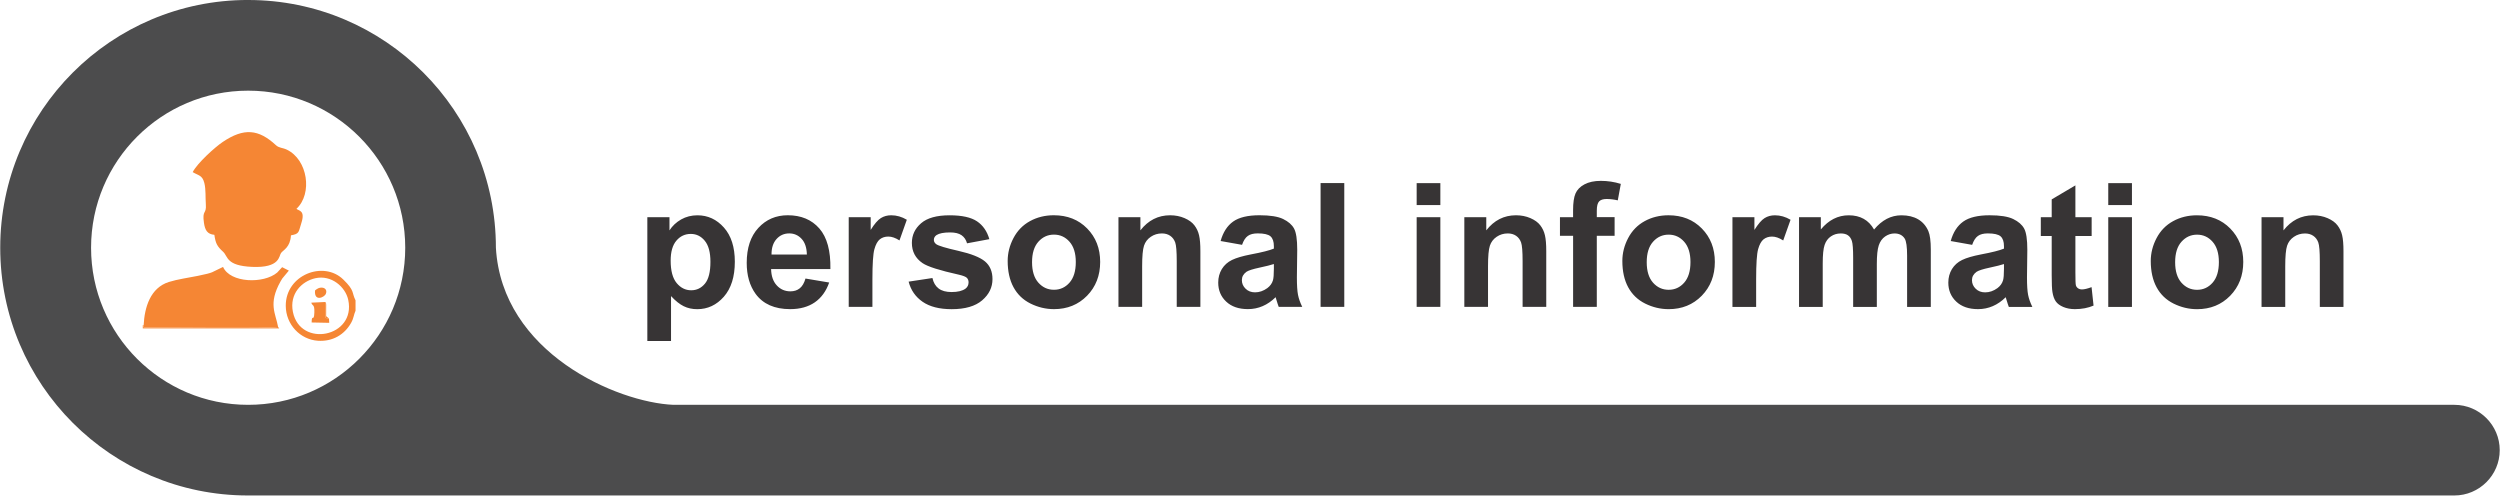
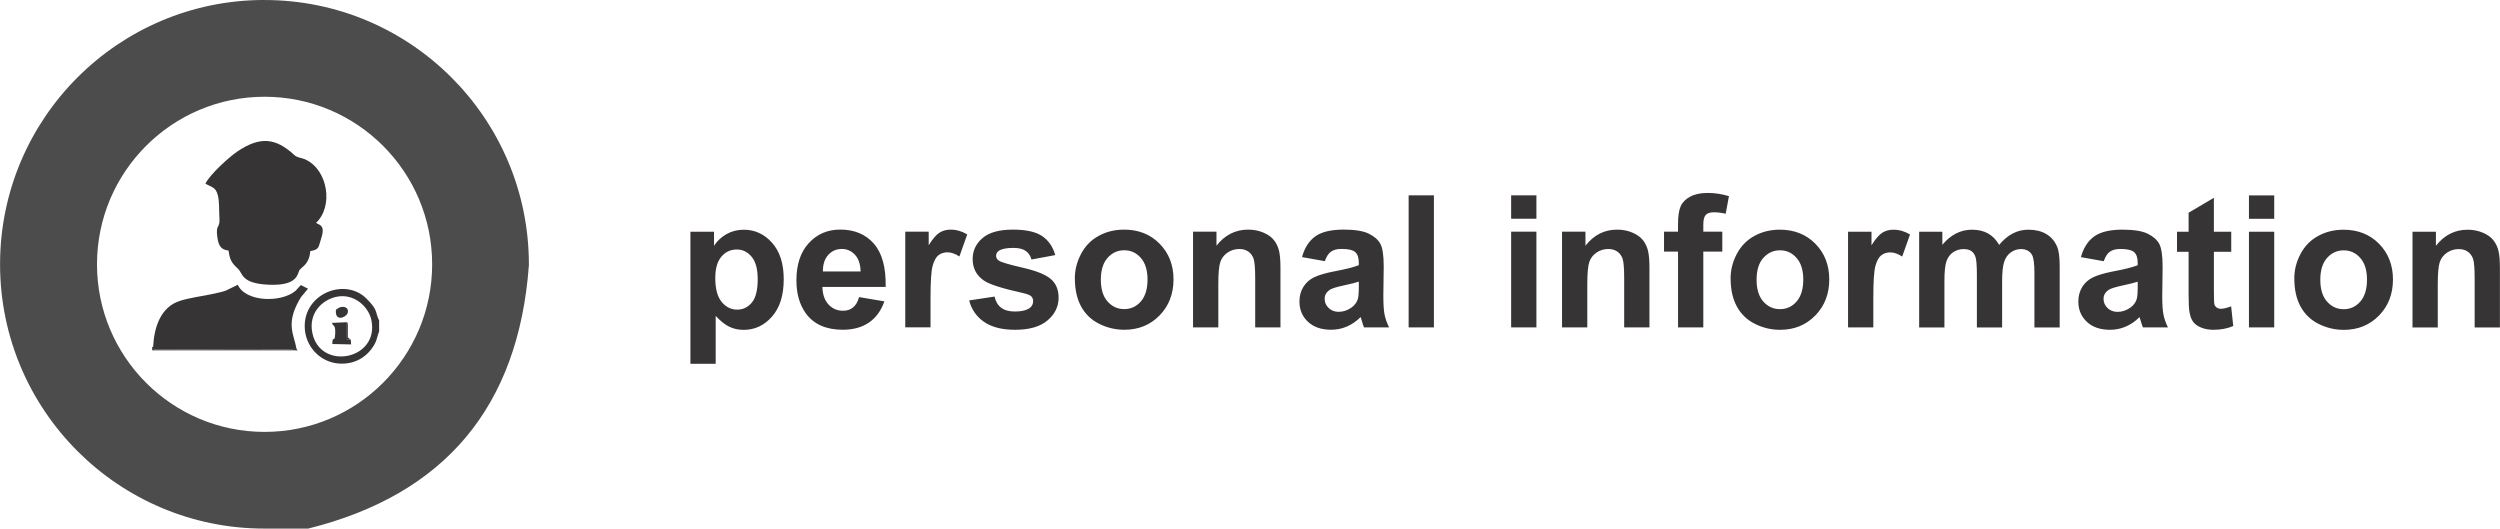
- <svg xmlns="http://www.w3.org/2000/svg" xml:space="preserve" width="2.331in" height="0.462in" version="1.1" style="shape-rendering:geometricPrecision; text-rendering:geometricPrecision; image-rendering:optimizeQuality; fill-rule:evenodd; clip-rule:evenodd" viewBox="0 0 1173.03 232.54">
+ <svg xmlns="http://www.w3.org/2000/svg" xml:space="preserve" width="2.185in" height="0.462in" version="1.1" style="shape-rendering:geometricPrecision; text-rendering:geometricPrecision; image-rendering:optimizeQuality; fill-rule:evenodd; clip-rule:evenodd" viewBox="0 0 1068.4 225.92">
  <defs>
    <style type="text/css">
   
+     .fil2 {fill:#373435}
    .fil1 {fill:#373435}
-     .fil2 {fill:#F58634}
    .fil0 {fill:#4C4C4D}
   
  </style>
  </defs>
  <g id="Layer_x0020_1">
-     <path class="fil0" d="M116.34 0c64.19,0 116.27,52.08 116.27,116.27 2.81,49.42 56.95,72.61 83.32,73.72l835.82 0c11.74,0 21.27,9.6 21.27,21.27l0 0c0,11.74 -9.6,21.27 -21.27,21.27l-1035.49 0c-64.19,0 -116.27,-52.08 -116.27,-116.27 0,-64.19 52.08,-116.27 116.27,-116.27l0.07 0zm0 42.55c40.7,0 73.72,33.02 73.72,73.72 0,40.7 -33.02,73.72 -73.72,73.72 -40.7,0 -73.72,-33.02 -73.72,-73.72 0,-40.7 33.02,-73.72 73.72,-73.72z" />
-     <path class="fil1" d="M303.68 101.94l10.39 0 0 6.18c1.35,-2.11 3.17,-3.81 5.46,-5.13 2.3,-1.3 4.86,-1.95 7.66,-1.95 4.88,0 9.03,1.92 12.44,5.76 3.41,3.83 5.11,9.18 5.11,16.03 0,7.05 -1.72,12.51 -5.15,16.42 -3.44,3.91 -7.6,5.85 -12.5,5.85 -2.33,0 -4.44,-0.46 -6.33,-1.39 -1.88,-0.92 -3.88,-2.5 -5.96,-4.75l0 21.07 -11.12 0 0 -58.1zm796.03 42.11l-11.12 0 0 -21.46c0,-4.54 -0.24,-7.48 -0.72,-8.8 -0.49,-1.34 -1.26,-2.37 -2.34,-3.11 -1.08,-0.74 -2.38,-1.11 -3.89,-1.11 -1.95,0 -3.69,0.53 -5.23,1.58 -1.56,1.06 -2.61,2.46 -3.18,4.19 -0.58,1.75 -0.87,4.96 -0.87,9.67l0 19.04 -11.12 0 0 -42.11 10.3 0 0 6.18c3.69,-4.72 8.33,-7.07 13.94,-7.07 2.46,0 4.72,0.45 6.76,1.33 2.05,0.89 3.6,2.01 4.64,3.38 1.06,1.38 1.79,2.93 2.19,4.68 0.42,1.74 0.62,4.23 0.62,7.48l0 26.14zm-90.46 -21.57c0,-3.71 0.91,-7.29 2.73,-10.75 1.83,-3.47 4.41,-6.11 7.75,-7.94 3.34,-1.83 7.06,-2.75 11.18,-2.75 6.37,0 11.58,2.07 15.65,6.21 4.07,4.15 6.1,9.37 6.1,15.7 0,6.38 -2.06,11.67 -6.15,15.86 -4.11,4.19 -9.28,6.29 -15.51,6.29 -3.85,0 -7.53,-0.88 -11.04,-2.62 -3.49,-1.74 -6.15,-4.3 -7.98,-7.68 -1.82,-3.37 -2.73,-7.48 -2.73,-12.32zm11.44 0.59c0,4.18 0.99,7.38 2.96,9.6 1.99,2.23 4.42,3.34 7.33,3.34 2.89,0 5.33,-1.11 7.29,-3.34 1.96,-2.22 2.95,-5.45 2.95,-9.68 0,-4.12 -0.99,-7.3 -2.95,-9.52 -1.96,-2.23 -4.4,-3.34 -7.29,-3.34 -2.91,0 -5.34,1.11 -7.33,3.34 -1.98,2.22 -2.96,5.42 -2.96,9.6zm-31.39 -26.82l0 -10.3 11.12 0 0 10.3 -11.12 0zm0 47.79l0 -42.11 11.12 0 0 42.11 -11.12 0zm-7.79 -42.11l0 8.84 -7.63 0 0 17.05c0,3.46 0.07,5.48 0.22,6.04 0.15,0.57 0.47,1.04 1,1.42 0.51,0.36 1.14,0.55 1.88,0.55 1.04,0 2.53,-0.35 4.49,-1.07l0.93 8.66c-2.58,1.11 -5.5,1.66 -8.78,1.66 -2,0 -3.8,-0.34 -5.41,-1.01 -1.61,-0.68 -2.79,-1.56 -3.53,-2.62 -0.76,-1.08 -1.27,-2.53 -1.57,-4.37 -0.23,-1.3 -0.35,-3.92 -0.35,-7.88l0 -18.43 -5.11 0 0 -8.84 5.11 0 0 -8.36 11.12 -6.57 0 14.93 7.63 0zm-56.08 12.98l-10.06 -1.79c1.14,-4.11 3.1,-7.15 5.87,-9.13 2.77,-1.97 6.9,-2.96 12.36,-2.96 4.96,0 8.67,0.58 11.1,1.76 2.42,1.18 4.14,2.66 5.13,4.48 0.99,1.81 1.49,5.13 1.49,9.97l-0.16 12.98c0,3.69 0.18,6.42 0.53,8.18 0.35,1.76 1.01,3.64 1.99,5.64l-11.04 0c-0.28,-0.73 -0.65,-1.81 -1.07,-3.25 -0.18,-0.66 -0.31,-1.1 -0.39,-1.3 -1.89,1.87 -3.92,3.26 -6.09,4.19 -2.16,0.93 -4.46,1.4 -6.91,1.4 -4.31,0 -7.72,-1.17 -10.21,-3.53 -2.49,-2.34 -3.73,-5.32 -3.73,-8.91 0,-2.37 0.57,-4.49 1.7,-6.36 1.14,-1.85 2.72,-3.28 4.77,-4.27 2.04,-0.99 4.99,-1.85 8.84,-2.6 5.19,-0.97 8.8,-1.89 10.81,-2.73l0 -1.12c0,-2.16 -0.53,-3.7 -1.58,-4.64 -1.07,-0.92 -3.07,-1.38 -6,-1.38 -1.99,0 -3.53,0.39 -4.64,1.19 -1.12,0.78 -2.02,2.18 -2.71,4.17zm14.93 9.01c-1.42,0.47 -3.68,1.04 -6.78,1.7 -3.08,0.66 -5.11,1.31 -6.06,1.93 -1.45,1.04 -2.18,2.34 -2.18,3.92 0,1.57 0.58,2.91 1.75,4.04 1.16,1.14 2.64,1.7 4.44,1.7 2,0 3.92,-0.66 5.75,-1.98 1.34,-1.01 2.23,-2.23 2.65,-3.69 0.28,-0.95 0.43,-2.76 0.43,-5.42l0 -2.22zm-96.17 -21.99l10.22 0 0 5.75c3.67,-4.42 8.03,-6.64 13.1,-6.64 2.69,0 5.03,0.55 7.01,1.66 1.99,1.11 3.61,2.79 4.87,5.03 1.85,-2.24 3.86,-3.92 5.99,-5.03 2.14,-1.11 4.42,-1.66 6.86,-1.66 3.08,0 5.69,0.62 7.84,1.88 2.14,1.26 3.73,3.1 4.79,5.53 0.77,1.79 1.15,4.69 1.15,8.71l0 26.88 -11.12 0 0 -24.03c0,-4.18 -0.38,-6.87 -1.15,-8.07 -1.03,-1.58 -2.63,-2.38 -4.76,-2.38 -1.56,0 -3.03,0.47 -4.41,1.42 -1.37,0.96 -2.37,2.35 -2.98,4.18 -0.61,1.84 -0.91,4.73 -0.91,8.7l0 20.19 -11.11 0 0 -23.05c0,-4.08 -0.2,-6.73 -0.6,-7.91 -0.39,-1.19 -1,-2.08 -1.84,-2.66 -0.83,-0.58 -1.96,-0.87 -3.38,-0.87 -1.72,0 -3.26,0.46 -4.62,1.38 -1.38,0.93 -2.35,2.26 -2.95,4 -0.6,1.75 -0.89,4.64 -0.89,8.67l0 20.43 -11.12 0 0 -42.11zm-20.14 42.11l-11.12 0 0 -42.11 10.31 0 0 5.98c1.77,-2.83 3.37,-4.68 4.79,-5.56 1.42,-0.88 3.03,-1.31 4.83,-1.31 2.54,0 4.99,0.7 7.34,2.1l-3.45 9.71c-1.88,-1.22 -3.63,-1.82 -5.23,-1.82 -1.57,0 -2.89,0.43 -3.98,1.28 -1.08,0.87 -1.93,2.41 -2.56,4.65 -0.62,2.24 -0.93,6.95 -0.93,14.1l0 12.98zm-62.79 -21.57c0,-3.71 0.91,-7.29 2.73,-10.75 1.83,-3.47 4.41,-6.11 7.75,-7.94 3.34,-1.83 7.06,-2.75 11.18,-2.75 6.37,0 11.58,2.07 15.65,6.21 4.07,4.15 6.1,9.37 6.1,15.7 0,6.38 -2.06,11.67 -6.15,15.86 -4.11,4.19 -9.28,6.29 -15.51,6.29 -3.85,0 -7.53,-0.88 -11.04,-2.62 -3.49,-1.74 -6.15,-4.3 -7.98,-7.68 -1.82,-3.37 -2.73,-7.48 -2.73,-12.32zm11.44 0.59c0,4.18 0.99,7.38 2.96,9.6 1.99,2.23 4.42,3.34 7.33,3.34 2.89,0 5.33,-1.11 7.29,-3.34 1.96,-2.22 2.95,-5.45 2.95,-9.68 0,-4.12 -0.99,-7.3 -2.95,-9.52 -1.96,-2.23 -4.4,-3.34 -7.29,-3.34 -2.91,0 -5.34,1.11 -7.33,3.34 -1.98,2.22 -2.96,5.42 -2.96,9.6zm-40.73 -21.14l6.17 0 0 -3.18c0,-3.54 0.38,-6.2 1.14,-7.94 0.76,-1.76 2.15,-3.18 4.18,-4.27 2.04,-1.1 4.61,-1.65 7.72,-1.65 3.18,0 6.3,0.47 9.36,1.42l-1.42 7.73c-1.81,-0.42 -3.56,-0.64 -5.23,-0.64 -1.65,0 -2.83,0.38 -3.54,1.14 -0.72,0.76 -1.08,2.22 -1.08,4.38l0 3 8.36 0 0 8.76 -8.36 0 0 33.35 -11.12 0 0 -33.35 -6.17 0 0 -8.76zm-6.4 42.11l-11.12 0 0 -21.46c0,-4.54 -0.24,-7.48 -0.72,-8.8 -0.49,-1.34 -1.26,-2.37 -2.34,-3.11 -1.08,-0.74 -2.38,-1.11 -3.89,-1.11 -1.95,0 -3.69,0.53 -5.23,1.58 -1.56,1.06 -2.61,2.46 -3.18,4.19 -0.58,1.75 -0.87,4.96 -0.87,9.67l0 19.04 -11.12 0 0 -42.11 10.3 0 0 6.18c3.69,-4.72 8.33,-7.07 13.94,-7.07 2.46,0 4.72,0.45 6.76,1.33 2.05,0.89 3.6,2.01 4.64,3.38 1.06,1.38 1.79,2.93 2.19,4.68 0.42,1.74 0.62,4.23 0.62,7.48l0 26.14zm-60.84 -47.79l0 -10.3 11.12 0 0 10.3 -11.12 0zm0 47.79l0 -42.11 11.12 0 0 42.11 -11.12 0zm-45.09 0l0 -58.1 11.12 0 0 58.1 -11.12 0zm-36.85 -29.13l-10.06 -1.79c1.14,-4.11 3.1,-7.15 5.87,-9.13 2.77,-1.97 6.9,-2.96 12.36,-2.96 4.96,0 8.67,0.58 11.1,1.76 2.42,1.18 4.14,2.66 5.13,4.48 0.99,1.81 1.49,5.13 1.49,9.97l-0.16 12.98c0,3.69 0.18,6.42 0.53,8.18 0.35,1.76 1.01,3.64 1.99,5.64l-11.04 0c-0.28,-0.73 -0.65,-1.81 -1.07,-3.25 -0.18,-0.66 -0.31,-1.1 -0.39,-1.3 -1.89,1.87 -3.92,3.26 -6.09,4.19 -2.16,0.93 -4.46,1.4 -6.91,1.4 -4.31,0 -7.72,-1.17 -10.21,-3.53 -2.49,-2.34 -3.73,-5.32 -3.73,-8.91 0,-2.37 0.57,-4.49 1.7,-6.36 1.14,-1.85 2.72,-3.28 4.77,-4.27 2.04,-0.99 4.99,-1.85 8.84,-2.6 5.19,-0.97 8.8,-1.89 10.81,-2.73l0 -1.12c0,-2.16 -0.53,-3.7 -1.58,-4.64 -1.07,-0.92 -3.07,-1.38 -6,-1.38 -1.99,0 -3.53,0.39 -4.64,1.19 -1.12,0.78 -2.02,2.18 -2.71,4.17zm14.93 9.01c-1.42,0.47 -3.68,1.04 -6.78,1.7 -3.08,0.66 -5.11,1.31 -6.06,1.93 -1.45,1.04 -2.18,2.34 -2.18,3.92 0,1.57 0.58,2.91 1.75,4.04 1.16,1.14 2.64,1.7 4.44,1.7 2,0 3.92,-0.66 5.75,-1.98 1.34,-1.01 2.23,-2.23 2.65,-3.69 0.28,-0.95 0.43,-2.76 0.43,-5.42l0 -2.22zm-34.47 20.12l-11.12 0 0 -21.46c0,-4.54 -0.24,-7.48 -0.72,-8.8 -0.49,-1.34 -1.26,-2.37 -2.34,-3.11 -1.08,-0.74 -2.38,-1.11 -3.89,-1.11 -1.95,0 -3.69,0.53 -5.23,1.58 -1.56,1.06 -2.61,2.46 -3.18,4.19 -0.58,1.75 -0.87,4.96 -0.87,9.67l0 19.04 -11.12 0 0 -42.11 10.3 0 0 6.18c3.69,-4.72 8.33,-7.07 13.94,-7.07 2.46,0 4.72,0.45 6.76,1.33 2.05,0.89 3.6,2.01 4.64,3.38 1.06,1.38 1.79,2.93 2.19,4.68 0.42,1.74 0.62,4.23 0.62,7.48l0 26.14zm-90.46 -21.57c0,-3.71 0.91,-7.29 2.73,-10.75 1.83,-3.47 4.41,-6.11 7.75,-7.94 3.34,-1.83 7.06,-2.75 11.18,-2.75 6.37,0 11.58,2.07 15.65,6.21 4.07,4.15 6.1,9.37 6.1,15.7 0,6.38 -2.06,11.67 -6.15,15.86 -4.11,4.19 -9.28,6.29 -15.51,6.29 -3.85,0 -7.53,-0.88 -11.04,-2.62 -3.49,-1.74 -6.15,-4.3 -7.98,-7.68 -1.82,-3.37 -2.73,-7.48 -2.73,-12.32zm11.44 0.59c0,4.18 0.99,7.38 2.96,9.6 1.99,2.23 4.42,3.34 7.33,3.34 2.89,0 5.33,-1.11 7.29,-3.34 1.96,-2.22 2.95,-5.45 2.95,-9.68 0,-4.12 -0.99,-7.3 -2.95,-9.52 -1.96,-2.23 -4.4,-3.34 -7.29,-3.34 -2.91,0 -5.34,1.11 -7.33,3.34 -1.98,2.22 -2.96,5.42 -2.96,9.6zm-57.95 9.13l11.2 -1.7c0.47,2.15 1.43,3.79 2.89,4.9 1.45,1.12 3.49,1.68 6.1,1.68 2.88,0 5.04,-0.53 6.51,-1.58 0.97,-0.74 1.46,-1.74 1.46,-2.99 0,-0.84 -0.27,-1.54 -0.8,-2.1 -0.55,-0.53 -1.8,-1.03 -3.72,-1.47 -8.99,-1.99 -14.69,-3.8 -17.09,-5.44 -3.34,-2.28 -5,-5.45 -5,-9.49 0,-3.67 1.45,-6.74 4.33,-9.22 2.88,-2.49 7.34,-3.73 13.39,-3.73 5.76,0 10.05,0.95 12.85,2.83 2.8,1.89 4.73,4.68 5.79,8.37l-10.47 1.95c-0.45,-1.65 -1.31,-2.92 -2.57,-3.8 -1.26,-0.88 -3.05,-1.31 -5.39,-1.31 -2.95,0 -5.06,0.41 -6.34,1.23 -0.85,0.58 -1.27,1.34 -1.27,2.26 0,0.8 0.36,1.47 1.11,2.03 1.01,0.74 4.49,1.79 10.44,3.14 5.95,1.35 10.1,3 12.46,4.96 2.34,1.97 3.5,4.75 3.5,8.29 0,3.85 -1.61,7.18 -4.84,9.95 -3.22,2.77 -7.99,4.16 -14.32,4.16 -5.73,0 -10.28,-1.16 -13.63,-3.47 -3.34,-2.31 -5.53,-5.45 -6.56,-9.43zm-16.97 11.85l-11.12 0 0 -42.11 10.31 0 0 5.98c1.77,-2.83 3.37,-4.68 4.79,-5.56 1.42,-0.88 3.03,-1.31 4.83,-1.31 2.54,0 4.99,0.7 7.34,2.1l-3.45 9.71c-1.88,-1.22 -3.63,-1.82 -5.23,-1.82 -1.57,0 -2.89,0.43 -3.98,1.28 -1.08,0.87 -1.93,2.41 -2.56,4.65 -0.62,2.24 -0.93,6.95 -0.93,14.1l0 12.98zm-31.41 -13.31l11.12 1.87c-1.42,4.07 -3.68,7.17 -6.75,9.3 -3.08,2.12 -6.94,3.19 -11.55,3.19 -7.32,0 -12.74,-2.39 -16.24,-7.18 -2.77,-3.84 -4.16,-8.68 -4.16,-14.54 0,-6.98 1.82,-12.46 5.46,-16.4 3.64,-3.96 8.25,-5.94 13.82,-5.94 6.25,0 11.19,2.07 14.81,6.21 3.61,4.14 5.34,10.48 5.18,19.03l-27.83 0c0.08,3.3 0.97,5.87 2.69,7.71 1.7,1.84 3.84,2.76 6.38,2.76 1.74,0 3.2,-0.47 4.38,-1.42 1.19,-0.95 2.08,-2.47 2.69,-4.58zm0.65 -11.28c-0.08,-3.23 -0.91,-5.69 -2.49,-7.37 -1.58,-1.69 -3.5,-2.53 -5.77,-2.53 -2.42,0 -4.42,0.89 -6,2.66 -1.58,1.77 -2.35,4.19 -2.33,7.24l16.59 0zm-63.92 2.88c0,4.75 0.93,8.25 2.81,10.52 1.87,2.26 4.15,3.39 6.83,3.39 2.58,0 4.73,-1.04 6.45,-3.12 1.72,-2.08 2.57,-5.49 2.57,-10.24 0,-4.44 -0.88,-7.72 -2.65,-9.87 -1.76,-2.15 -3.95,-3.22 -6.56,-3.22 -2.72,0 -4.98,1.05 -6.76,3.16 -1.8,2.11 -2.69,5.23 -2.69,9.37z" />
+     <path class="fil0" d="M113.04 0.01c62.36,0 112.96,50.6 112.96,112.96l0.03 0.48 -0.03 -0.05c-4.45,60.45 -35.89,97.95 -94.31,112.51l-18.74 0c-62.36,0 -112.96,-50.6 -112.96,-112.96 0,-62.36 50.6,-112.96 112.96,-112.96l0.07 0 0.01 0.01zm0 41.34c39.54,0 71.62,32.08 71.62,71.62 0,39.54 -32.08,71.62 -71.62,71.62 -39.54,0 -71.62,-32.08 -71.62,-71.62 0,-39.54 32.08,-71.62 71.62,-71.62z" />
+     <path class="fil1" d="M295.04 99.05l10.09 0 0 6c1.31,-2.05 3.08,-3.7 5.3,-4.98 2.23,-1.26 4.72,-1.89 7.44,-1.89 4.74,0 8.77,1.87 12.09,5.6 3.31,3.72 4.96,8.92 4.96,15.57 0,6.85 -1.67,12.15 -5,15.95 -3.34,3.8 -7.38,5.68 -12.14,5.68 -2.26,0 -4.31,-0.45 -6.15,-1.35 -1.83,-0.89 -3.77,-2.43 -5.79,-4.62l0 20.47 -10.8 0 0 -56.45 0 0.01zm773.36 40.91l-10.8 0 0 -20.85c0,-4.41 -0.23,-7.27 -0.7,-8.55 -0.48,-1.3 -1.22,-2.3 -2.27,-3.02 -1.05,-0.72 -2.31,-1.08 -3.78,-1.08 -1.89,0 -3.59,0.52 -5.08,1.54 -1.51,1.03 -2.53,2.39 -3.09,4.07 -0.56,1.7 -0.84,4.82 -0.84,9.39l0 18.5 -10.8 0 0 -40.91 10.01 0 0 6c3.59,-4.58 8.09,-6.87 13.54,-6.87 2.39,0 4.58,0.44 6.57,1.29 1.99,0.86 3.5,1.95 4.51,3.28 1.03,1.34 1.74,2.85 2.13,4.55 0.41,1.69 0.6,4.11 0.6,7.27l0 25.4 0.02 -0.01zm-87.88 -20.96c0,-3.61 0.88,-7.08 2.65,-10.44 1.78,-3.37 4.28,-5.94 7.53,-7.71 3.25,-1.78 6.86,-2.67 10.86,-2.67 6.19,0 11.25,2.01 15.2,6.03 3.95,4.03 5.93,9.1 5.93,15.25 0,6.2 -2,11.34 -5.97,15.41 -3.99,4.07 -9.02,6.11 -15.07,6.11 -3.74,0 -7.32,-0.85 -10.72,-2.54 -3.39,-1.69 -5.97,-4.18 -7.75,-7.46 -1.77,-3.27 -2.65,-7.27 -2.65,-11.97l0 -0zm11.12 0.57c0,4.06 0.96,7.17 2.88,9.33 1.93,2.17 4.29,3.25 7.12,3.25 2.81,0 5.18,-1.08 7.08,-3.25 1.9,-2.16 2.87,-5.3 2.87,-9.4 0,-4 -0.96,-7.09 -2.87,-9.25 -1.9,-2.17 -4.27,-3.25 -7.08,-3.25 -2.83,0 -5.19,1.08 -7.12,3.25 -1.92,2.16 -2.88,5.27 -2.88,9.33l0 -0zm-30.5 -26.06l0 -10.01 10.8 0 0 10.01 -10.8 0zm0 46.43l0 -40.91 10.8 0 0 40.91 -10.8 0zm-7.57 -40.91l0 8.59 -7.41 0 0 16.56c0,3.36 0.07,5.32 0.21,5.87 0.15,0.55 0.46,1.01 0.97,1.38 0.49,0.35 1.11,0.54 1.83,0.54 1.01,0 2.46,-0.34 4.36,-1.04l0.9 8.41c-2.51,1.08 -5.34,1.61 -8.53,1.61 -1.94,0 -3.69,-0.33 -5.26,-0.98 -1.56,-0.66 -2.71,-1.51 -3.43,-2.54 -0.74,-1.05 -1.23,-2.46 -1.52,-4.25 -0.22,-1.26 -0.34,-3.81 -0.34,-7.65l0 -17.9 -4.96 0 0 -8.59 4.96 0 0 -8.12 10.8 -6.38 0 14.51 7.41 0 0 -0zm-54.48 12.61l-9.77 -1.74c1.11,-3.99 3.01,-6.95 5.7,-8.87 2.69,-1.91 6.7,-2.88 12.01,-2.88 4.82,0 8.42,0.56 10.78,1.71 2.35,1.15 4.02,2.58 4.98,4.35 0.96,1.76 1.45,4.98 1.45,9.69l-0.16 12.61c0,3.59 0.18,6.24 0.52,7.95 0.34,1.71 0.98,3.54 1.93,5.48l-10.72 0c-0.27,-0.71 -0.63,-1.76 -1.04,-3.16 -0.18,-0.64 -0.3,-1.07 -0.38,-1.26 -1.84,1.82 -3.81,3.17 -5.92,4.07 -2.1,0.9 -4.33,1.36 -6.71,1.36 -4.19,0 -7.5,-1.14 -9.92,-3.43 -2.42,-2.27 -3.62,-5.17 -3.62,-8.66 0,-2.3 0.55,-4.36 1.65,-6.18 1.11,-1.8 2.64,-3.19 4.63,-4.15 1.98,-0.96 4.85,-1.8 8.59,-2.53 5.04,-0.94 8.55,-1.84 10.5,-2.65l0 -1.09c0,-2.1 -0.52,-3.6 -1.54,-4.51 -1.04,-0.89 -2.98,-1.34 -5.83,-1.34 -1.93,0 -3.43,0.38 -4.51,1.16 -1.09,0.76 -1.96,2.12 -2.63,4.05l0 0zm14.51 8.75c-1.38,0.46 -3.57,1.01 -6.59,1.65 -2.99,0.64 -4.96,1.27 -5.89,1.87 -1.41,1.01 -2.12,2.27 -2.12,3.81 0,1.52 0.56,2.83 1.7,3.92 1.13,1.11 2.57,1.65 4.31,1.65 1.94,0 3.81,-0.64 5.59,-1.92 1.3,-0.98 2.17,-2.17 2.58,-3.59 0.27,-0.92 0.42,-2.68 0.42,-5.27l0 -2.16 0 0.02zm-93.43 -21.36l9.93 0 0 5.59c3.56,-4.29 7.8,-6.45 12.73,-6.45 2.61,0 4.89,0.54 6.81,1.61 1.93,1.08 3.51,2.71 4.73,4.89 1.8,-2.18 3.75,-3.81 5.82,-4.89 2.08,-1.08 4.29,-1.61 6.67,-1.61 2.99,0 5.53,0.6 7.62,1.83 2.08,1.22 3.62,3.01 4.65,5.37 0.75,1.74 1.12,4.56 1.12,8.46l0 26.12 -10.8 0 0 -23.35c0,-4.06 -0.37,-6.68 -1.12,-7.84 -1,-1.54 -2.55,-2.31 -4.63,-2.31 -1.51,0 -2.94,0.46 -4.28,1.38 -1.33,0.93 -2.3,2.28 -2.89,4.06 -0.59,1.79 -0.88,4.59 -0.88,8.45l0 19.62 -10.79 0 0 -22.39c0,-3.96 -0.19,-6.54 -0.58,-7.69 -0.38,-1.16 -0.97,-2.02 -1.79,-2.58 -0.81,-0.56 -1.9,-0.84 -3.28,-0.84 -1.67,0 -3.17,0.45 -4.49,1.34 -1.34,0.9 -2.28,2.2 -2.87,3.89 -0.58,1.7 -0.86,4.51 -0.86,8.42l0 19.85 -10.8 0 0 -40.91 0.01 0zm-19.57 40.91l-10.8 0 0 -40.91 10.02 0 0 5.81c1.72,-2.75 3.27,-4.55 4.65,-5.4 1.38,-0.85 2.94,-1.27 4.69,-1.27 2.47,0 4.85,0.68 7.13,2.04l-3.35 9.43c-1.83,-1.19 -3.53,-1.77 -5.08,-1.77 -1.52,0 -2.81,0.42 -3.87,1.24 -1.05,0.84 -1.87,2.34 -2.49,4.52 -0.6,2.18 -0.9,6.75 -0.9,13.7l0 12.61 -0 0zm-61 -20.96c0,-3.61 0.88,-7.08 2.65,-10.44 1.78,-3.37 4.28,-5.94 7.53,-7.71 3.25,-1.78 6.86,-2.67 10.86,-2.67 6.19,0 11.25,2.01 15.2,6.03 3.95,4.03 5.93,9.1 5.93,15.25 0,6.2 -2,11.34 -5.97,15.41 -3.99,4.07 -9.02,6.11 -15.07,6.11 -3.74,0 -7.32,-0.85 -10.72,-2.54 -3.39,-1.69 -5.97,-4.18 -7.75,-7.46 -1.77,-3.27 -2.65,-7.27 -2.65,-11.97l0 -0zm11.11 0.57c0,4.06 0.96,7.17 2.88,9.33 1.93,2.17 4.29,3.25 7.12,3.25 2.81,0 5.18,-1.08 7.08,-3.25 1.9,-2.16 2.87,-5.3 2.87,-9.4 0,-4 -0.96,-7.09 -2.87,-9.25 -1.9,-2.17 -4.27,-3.25 -7.08,-3.25 -2.83,0 -5.19,1.08 -7.12,3.25 -1.92,2.16 -2.88,5.27 -2.88,9.33l0 -0zm-39.57 -20.54l5.99 0 0 -3.09c0,-3.44 0.37,-6.02 1.11,-7.71 0.74,-1.71 2.09,-3.09 4.06,-4.15 1.98,-1.07 4.48,-1.6 7.5,-1.6 3.09,0 6.12,0.46 9.09,1.38l-1.38 7.51c-1.76,-0.41 -3.46,-0.62 -5.08,-0.62 -1.6,0 -2.75,0.37 -3.44,1.11 -0.7,0.74 -1.05,2.16 -1.05,4.26l0 2.91 8.12 0 0 8.51 -8.12 0 0 32.4 -10.8 0 0 -32.4 -5.99 0 0 -8.51 -0.01 0.01zm-6.22 40.91l-10.8 0 0 -20.85c0,-4.41 -0.23,-7.27 -0.7,-8.55 -0.48,-1.3 -1.22,-2.3 -2.27,-3.02 -1.05,-0.72 -2.31,-1.08 -3.78,-1.08 -1.89,0 -3.59,0.52 -5.08,1.54 -1.51,1.03 -2.53,2.39 -3.09,4.07 -0.56,1.7 -0.84,4.82 -0.84,9.39l0 18.5 -10.8 0 0 -40.91 10.01 0 0 6c3.59,-4.58 8.09,-6.87 13.54,-6.87 2.39,0 4.58,0.44 6.57,1.29 1.99,0.86 3.5,1.95 4.51,3.28 1.03,1.34 1.74,2.85 2.13,4.55 0.41,1.69 0.6,4.11 0.6,7.27l0 25.4 0.02 -0.01zm-59.11 -46.43l0 -10.01 10.8 0 0 10.01 -10.8 0zm0 46.43l0 -40.91 10.8 0 0 40.91 -10.8 0zm-43.81 0l0 -56.45 10.8 0 0 56.45 -10.8 0zm-35.8 -28.3l-9.77 -1.74c1.11,-3.99 3.01,-6.95 5.7,-8.87 2.69,-1.91 6.7,-2.88 12.01,-2.88 4.82,0 8.42,0.56 10.78,1.71 2.35,1.15 4.02,2.58 4.98,4.35 0.96,1.76 1.45,4.98 1.45,9.69l-0.16 12.61c0,3.59 0.18,6.24 0.52,7.95 0.34,1.71 0.98,3.54 1.93,5.48l-10.72 0c-0.27,-0.71 -0.63,-1.76 -1.04,-3.16 -0.18,-0.64 -0.3,-1.07 -0.38,-1.26 -1.84,1.82 -3.81,3.17 -5.92,4.07 -2.1,0.9 -4.33,1.36 -6.71,1.36 -4.19,0 -7.5,-1.14 -9.92,-3.43 -2.42,-2.27 -3.62,-5.17 -3.62,-8.66 0,-2.3 0.55,-4.36 1.65,-6.18 1.11,-1.8 2.64,-3.19 4.63,-4.15 1.98,-0.96 4.85,-1.8 8.59,-2.53 5.04,-0.94 8.55,-1.84 10.5,-2.65l0 -1.09c0,-2.1 -0.52,-3.6 -1.54,-4.51 -1.04,-0.89 -2.98,-1.34 -5.83,-1.34 -1.93,0 -3.43,0.38 -4.51,1.16 -1.09,0.76 -1.96,2.12 -2.63,4.05l0 0zm14.51 8.75c-1.38,0.46 -3.57,1.01 -6.59,1.65 -2.99,0.64 -4.96,1.27 -5.89,1.87 -1.41,1.01 -2.12,2.27 -2.12,3.81 0,1.52 0.56,2.83 1.7,3.92 1.13,1.11 2.57,1.65 4.31,1.65 1.94,0 3.81,-0.64 5.59,-1.92 1.3,-0.98 2.17,-2.17 2.58,-3.59 0.27,-0.92 0.42,-2.68 0.42,-5.27l0 -2.16 0 0.02zm-33.49 19.55l-10.8 0 0 -20.85c0,-4.41 -0.23,-7.27 -0.7,-8.55 -0.48,-1.3 -1.22,-2.3 -2.27,-3.02 -1.05,-0.72 -2.31,-1.08 -3.78,-1.08 -1.89,0 -3.59,0.52 -5.08,1.54 -1.51,1.03 -2.53,2.39 -3.09,4.07 -0.56,1.7 -0.84,4.82 -0.84,9.39l0 18.5 -10.8 0 0 -40.91 10.01 0 0 6c3.59,-4.58 8.09,-6.87 13.54,-6.87 2.39,0 4.58,0.44 6.57,1.29 1.99,0.86 3.5,1.95 4.51,3.28 1.03,1.34 1.74,2.85 2.13,4.55 0.41,1.69 0.6,4.11 0.6,7.27l0 25.4 0.02 -0.01zm-87.88 -20.96c0,-3.61 0.88,-7.08 2.65,-10.44 1.78,-3.37 4.28,-5.94 7.53,-7.71 3.25,-1.78 6.86,-2.67 10.86,-2.67 6.19,0 11.25,2.01 15.2,6.03 3.95,4.03 5.93,9.1 5.93,15.25 0,6.2 -2,11.34 -5.97,15.41 -3.99,4.07 -9.02,6.11 -15.07,6.11 -3.74,0 -7.32,-0.85 -10.72,-2.54 -3.39,-1.69 -5.97,-4.18 -7.75,-7.46 -1.77,-3.27 -2.65,-7.27 -2.65,-11.97l0 -0zm11.11 0.57c0,4.06 0.96,7.17 2.88,9.33 1.93,2.17 4.29,3.25 7.12,3.25 2.81,0 5.18,-1.08 7.08,-3.25 1.9,-2.16 2.87,-5.3 2.87,-9.4 0,-4 -0.96,-7.09 -2.87,-9.25 -1.9,-2.17 -4.27,-3.25 -7.08,-3.25 -2.83,0 -5.19,1.08 -7.12,3.25 -1.92,2.16 -2.88,5.27 -2.88,9.33l0 -0zm-56.3 8.87l10.88 -1.65c0.46,2.09 1.39,3.68 2.81,4.76 1.41,1.09 3.39,1.63 5.93,1.63 2.8,0 4.9,-0.52 6.32,-1.54 0.94,-0.72 1.42,-1.69 1.42,-2.9 0,-0.82 -0.26,-1.5 -0.78,-2.04 -0.54,-0.52 -1.75,-1 -3.61,-1.43 -8.73,-1.93 -14.27,-3.69 -16.6,-5.29 -3.25,-2.22 -4.86,-5.3 -4.86,-9.22 0,-3.56 1.41,-6.55 4.21,-8.96 2.8,-2.42 7.13,-3.62 13.01,-3.62 5.6,0 9.76,0.92 12.48,2.75 2.72,1.84 4.59,4.55 5.62,8.13l-10.17 1.89c-0.44,-1.6 -1.27,-2.84 -2.5,-3.69 -1.22,-0.85 -2.96,-1.27 -5.24,-1.27 -2.87,0 -4.92,0.4 -6.16,1.2 -0.83,0.56 -1.23,1.3 -1.23,2.2 0,0.78 0.35,1.43 1.08,1.97 0.98,0.72 4.36,1.74 10.14,3.05 5.78,1.31 9.81,2.91 12.1,4.82 2.27,1.91 3.4,4.62 3.4,8.05 0,3.74 -1.56,6.98 -4.7,9.67 -3.13,2.69 -7.76,4.04 -13.91,4.04 -5.57,0 -9.99,-1.13 -13.24,-3.37 -3.25,-2.24 -5.37,-5.3 -6.37,-9.16l-0.03 -0.02zm-16.49 11.51l-10.8 0 0 -40.91 10.02 0 0 5.81c1.72,-2.75 3.27,-4.55 4.65,-5.4 1.38,-0.85 2.94,-1.27 4.69,-1.27 2.47,0 4.85,0.68 7.13,2.04l-3.35 9.43c-1.83,-1.19 -3.53,-1.77 -5.08,-1.77 -1.52,0 -2.81,0.42 -3.87,1.24 -1.05,0.84 -1.87,2.34 -2.49,4.52 -0.6,2.18 -0.9,6.75 -0.9,13.7l0 12.61 -0 0zm-30.52 -12.93l10.8 1.82c-1.38,3.95 -3.57,6.97 -6.56,9.03 -2.99,2.06 -6.74,3.1 -11.22,3.1 -7.11,0 -12.38,-2.32 -15.78,-6.98 -2.69,-3.73 -4.04,-8.43 -4.04,-14.13 0,-6.78 1.77,-12.1 5.3,-15.93 3.54,-3.85 8.01,-5.77 13.43,-5.77 6.07,0 10.87,2.01 14.39,6.03 3.51,4.02 5.19,10.18 5.03,18.49l-27.04 0c0.08,3.21 0.94,5.7 2.61,7.49 1.65,1.79 3.73,2.68 6.2,2.68 1.69,0 3.11,-0.46 4.26,-1.38 1.16,-0.92 2.02,-2.4 2.61,-4.45l-0 -0.01zm0.63 -10.96c-0.08,-3.14 -0.88,-5.53 -2.42,-7.16 -1.54,-1.64 -3.4,-2.46 -5.6,-2.46 -2.35,0 -4.29,0.86 -5.83,2.58 -1.54,1.72 -2.28,4.07 -2.26,7.03l16.12 0 -0 0zm-62.1 2.8c0,4.62 0.9,8.01 2.73,10.22 1.82,2.2 4.03,3.29 6.63,3.29 2.51,0 4.59,-1.01 6.27,-3.03 1.67,-2.02 2.5,-5.33 2.5,-9.95 0,-4.31 -0.85,-7.5 -2.58,-9.59 -1.71,-2.09 -3.84,-3.13 -6.37,-3.13 -2.64,0 -4.84,1.02 -6.57,3.07 -1.75,2.05 -2.61,5.08 -2.61,9.1l0 0.01z" />
    <g id="_1602261152416">
-       <path class="fil2" d="M90.31 80.77c2.72,1.65 4.53,1.39 5.47,5.13 0.77,3.08 0.46,6.69 0.7,9.93 0.37,5.02 -1.82,2.38 -0.88,8.78 0.51,3.46 1.59,5.29 4.88,5.59 0.58,4.11 1.34,5.43 4.13,7.99 2.33,2.14 1.27,6.51 13.56,7.06 13.29,0.59 12.56,-5.18 13.62,-6.54 1.14,-1.47 4.29,-2.63 4.64,-8.26 4.11,-0.73 3.49,-1.54 4.85,-5.68 1.98,-6.04 -1.08,-5.76 -2.28,-6.76 7.65,-7.13 5.33,-23.08 -4.53,-27.79 -2,-0.95 -3.64,-0.74 -5.04,-2.04 -8.22,-7.63 -15.09,-8.23 -24.99,-1.58 -3.68,2.47 -11.95,9.94 -14.12,14.17z" />
-       <path class="fil2" d="M67.3 152.58c-0.19,1.95 -0.19,0.61 0.49,1.09 7.15,0 60.62,0.56 62.6,-0.24 -1.14,-6.38 -4.74,-10.81 1.12,-21.3 0.7,-1.25 0.92,-1.62 1.82,-2.6l2.11 -2.53 -3.15 -1.61 -2.33 2.53c-6.29,5.34 -22.04,4.96 -25.4,-2.65 -5.9,2.7 -3.73,2.52 -11.91,4.21 -4.47,0.92 -9.35,1.54 -13.51,2.85 -8.7,2.74 -11.42,11.87 -11.84,20.25z" />
-       <path class="fil2" d="M147.84 130.58c7.63,-1.71 14.18,4.12 15.47,10.14 3.76,17.49 -22.51,22.66 -25.96,5.7 -1.73,-8.48 4.06,-14.4 10.49,-15.84zm18.9 15.21l0 -4.83c-1.91,-3.77 -0.24,-4.42 -5.77,-9.8 -9.25,-9 -27.04,-2.2 -26.98,12.34 0.03,8.82 6.77,15.85 15.07,16.42 6.93,0.47 12.48,-2.88 15.58,-8.37 1.33,-2.36 1.23,-3.88 2.11,-5.75z" />
-       <path class="fil2" d="M154.27 149.48l-1.72 -0.27 -0.02 -7.48 -6.56 0.31c0.48,1.76 1.58,0.45 1.44,4.58 -0.17,4.87 -1.22,0.35 -1.28,4.72l8.26 0.17 -0.11 -2.03z" />
-       <path class="fil2" d="M66.9 154.11l64.01 0 -0.53 -0.68c-1.98,0.8 -55.45,0.24 -62.6,0.24 -0.68,-0.48 -0.67,0.86 -0.49,-1.09l-0.4 0 0 1.53z" />
-       <path class="fil2" d="M147.73 136.3c-0.51,5.38 4.31,3.37 5.06,1.61 0.62,-1.47 -0.07,-2.67 -1.51,-2.89 -1.67,-0.26 -2.87,0.71 -3.55,1.29z" />
-       <path class="fil2" d="M154.27 149.48l-1.32 -1.11 0.02 -5.32c-0.26,-2.29 0.11,-0.4 -0.45,-1.32l0.02 7.48 1.72 0.27z" />
+       <path class="fil2" d="M87.75 78.48c2.64,1.6 4.4,1.35 5.31,4.98 0.75,2.99 0.45,6.5 0.68,9.65 0.36,4.88 -1.77,2.31 -0.85,8.53 0.49,3.36 1.55,5.14 4.74,5.43 0.56,3.99 1.3,5.28 4.01,7.76 2.26,2.08 1.23,6.32 13.17,6.86 12.91,0.57 12.2,-5.03 13.23,-6.35 1.11,-1.43 4.17,-2.55 4.51,-8.02 3.99,-0.71 3.39,-1.5 4.71,-5.52 1.92,-5.87 -1.05,-5.6 -2.22,-6.57 7.43,-6.93 5.18,-22.42 -4.4,-27 -1.94,-0.92 -3.54,-0.72 -4.9,-1.98 -7.99,-7.41 -14.66,-8 -24.28,-1.54 -3.57,2.4 -11.61,9.66 -13.72,13.77l-0.01 0z" />
+       <path class="fil2" d="M65.39 148.24c-0.18,1.89 -0.18,0.59 0.48,1.06 6.95,0 58.89,0.54 60.82,-0.23 -1.11,-6.2 -4.61,-10.5 1.09,-20.69 0.68,-1.21 0.89,-1.57 1.77,-2.53l2.05 -2.46 -3.06 -1.56 -2.26 2.46c-6.11,5.19 -21.41,4.82 -24.68,-2.58 -5.73,2.62 -3.62,2.45 -11.57,4.09 -4.34,0.89 -9.08,1.5 -13.12,2.77 -8.45,2.66 -11.09,11.53 -11.5,19.67l0 0z" />
+       <path class="fil2" d="M143.64 126.87c7.41,-1.66 13.78,4 15.03,9.85 3.65,16.99 -21.87,22.02 -25.22,5.54 -1.68,-8.24 3.94,-13.99 10.19,-15.39zm18.36 14.78l0 -4.69c-1.86,-3.66 -0.23,-4.29 -5.6,-9.52 -8.99,-8.74 -26.27,-2.14 -26.21,11.99 0.03,8.57 6.58,15.4 14.64,15.95 6.73,0.46 12.12,-2.8 15.14,-8.13 1.29,-2.29 1.2,-3.77 2.05,-5.59l-0.01 -0.01z" />
+       <path class="fil2" d="M149.89 145.23l-1.67 -0.26 -0.02 -7.27 -6.37 0.3c0.47,1.71 1.54,0.44 1.4,4.45 -0.17,4.73 -1.19,0.34 -1.24,4.58l8.02 0.17 -0.11 -1.97 -0.01 0z" />
+       <path class="fil2" d="M65.01 149.73l62.19 0 -0.52 -0.66c-1.92,0.78 -53.87,0.23 -60.82,0.23 -0.66,-0.47 -0.65,0.84 -0.48,-1.06l-0.39 0 0 1.49 0.01 0z" />
+       <path class="fil2" d="M143.53 132.43c-0.49,5.23 4.19,3.27 4.92,1.56 0.6,-1.43 -0.07,-2.59 -1.47,-2.81 -1.62,-0.25 -2.79,0.69 -3.45,1.25l0 -0.01z" />
+       <path class="fil2" d="M149.89 145.23l-1.28 -1.08 0.02 -5.17c-0.25,-2.23 0.11,-0.39 -0.44,-1.28l0.02 7.27 1.67 0.26 0.01 -0z" />
    </g>
  </g>
</svg>
